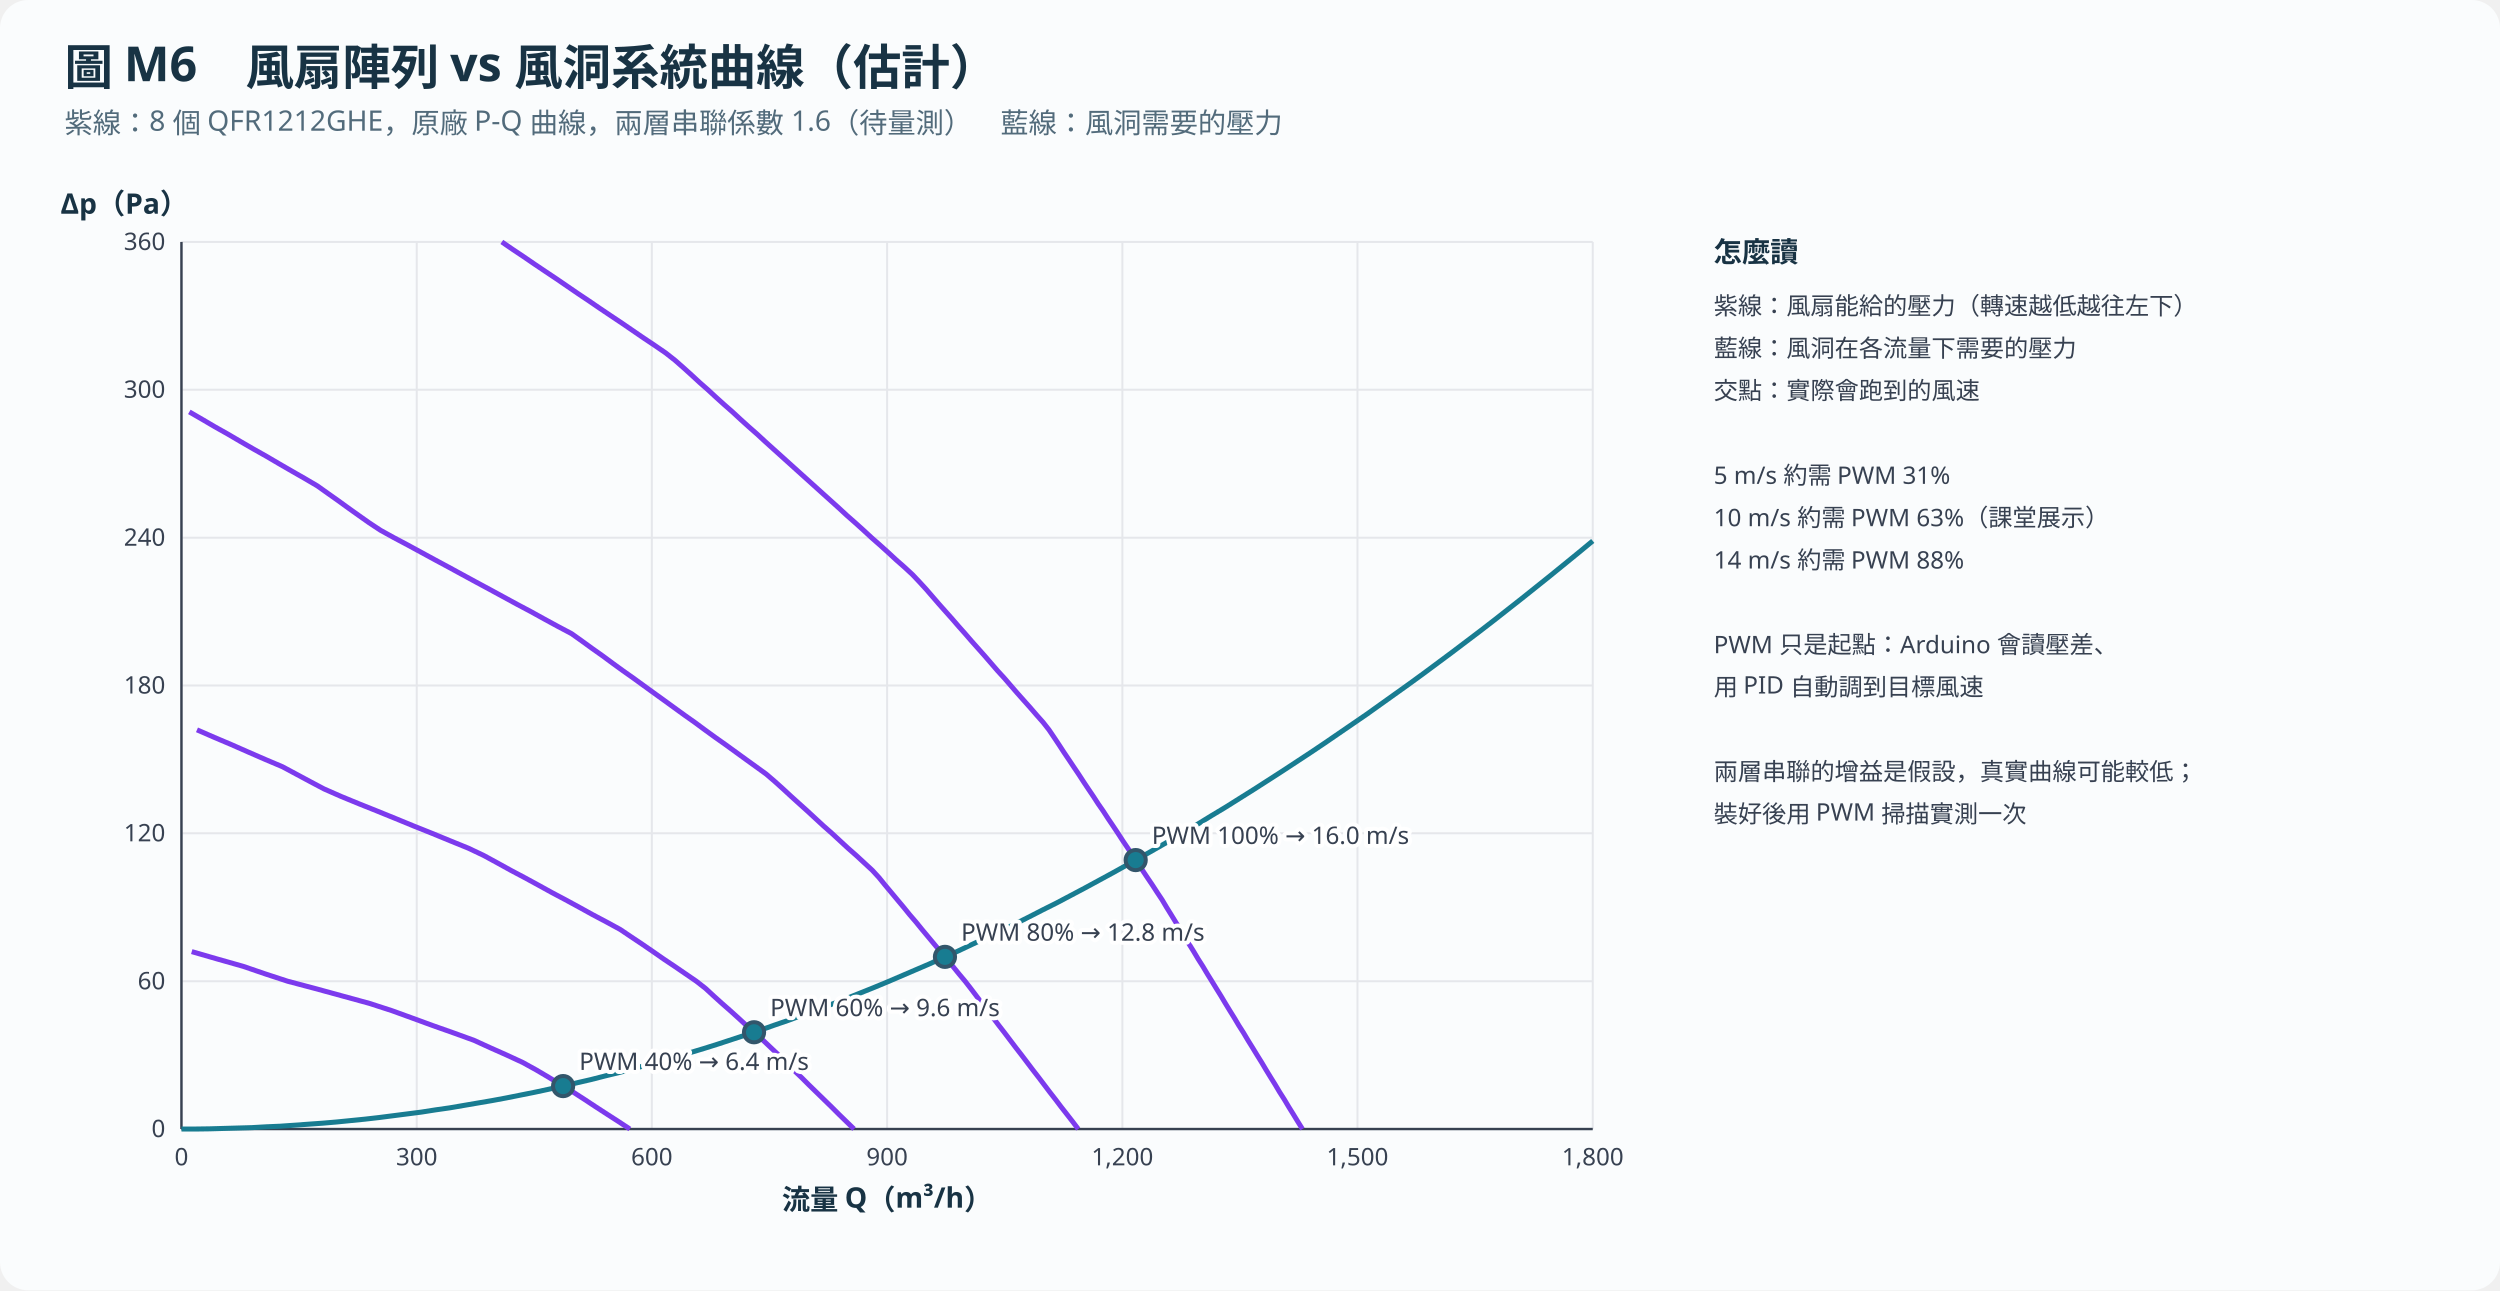
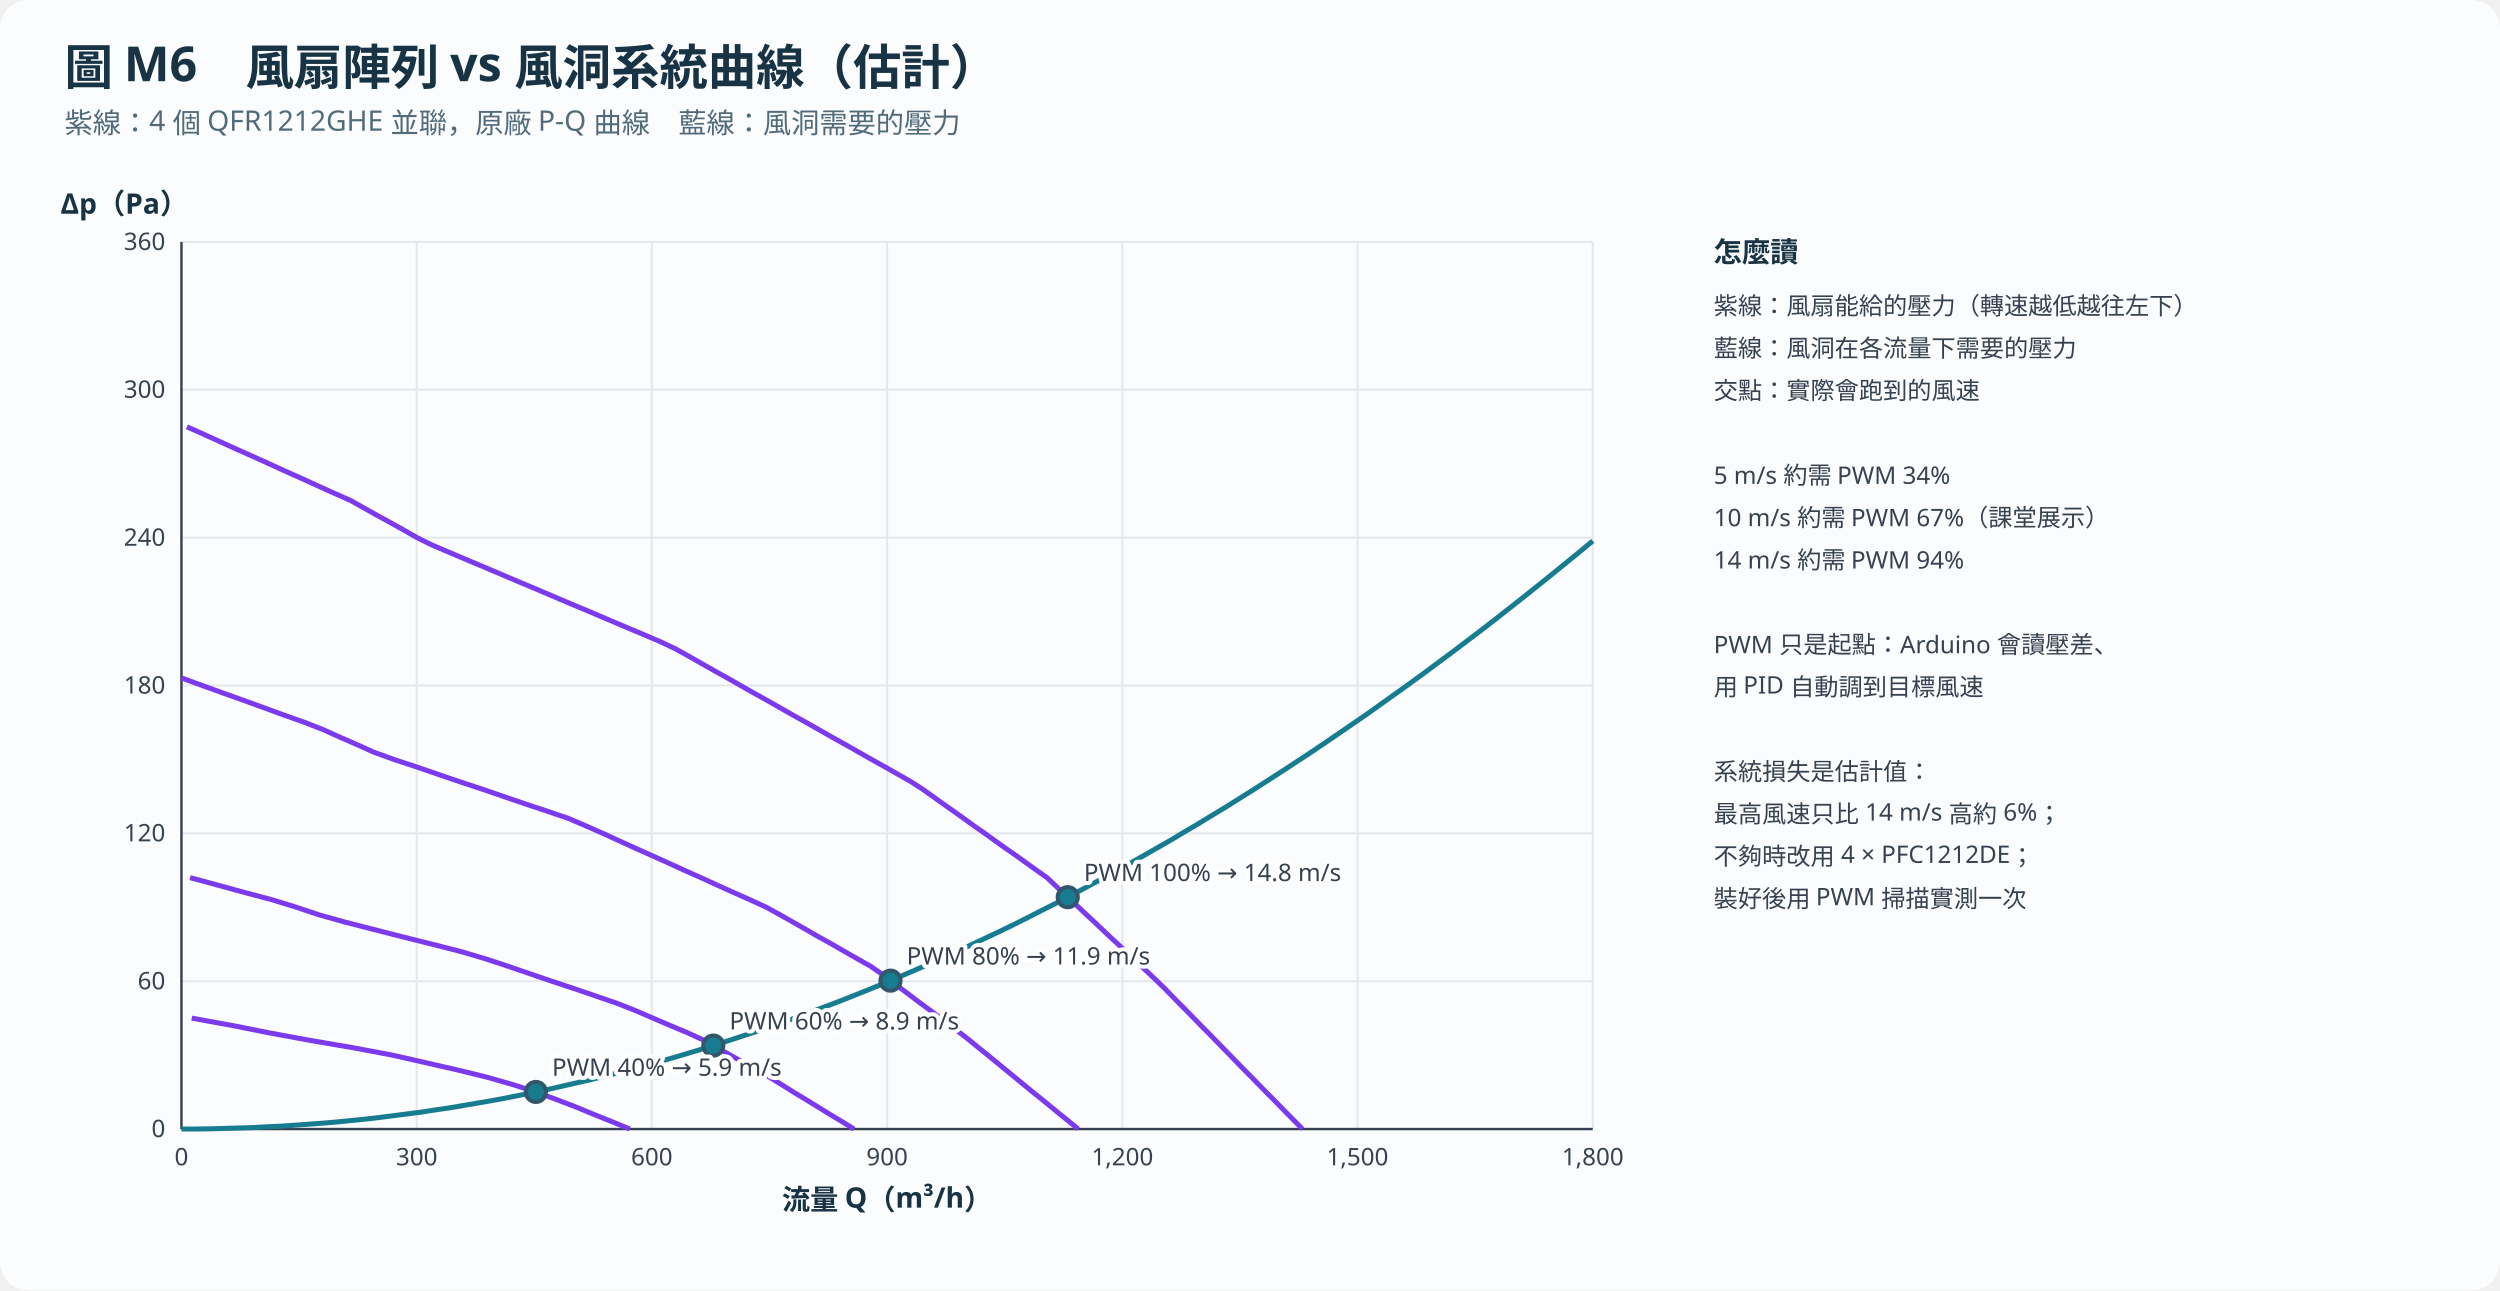
<svg xmlns="http://www.w3.org/2000/svg" width="1240" height="640" viewBox="0 0 1240 640" role="img" aria-labelledby="title desc">
  <defs>
    <marker id="a" viewBox="0 0 10 10" refX="10" refY="5" markerWidth="7" markerHeight="7" orient="auto-start-reverse">
      <path d="M0,1 L10,5 L0,9 z" fill="#6b7280" />
    </marker>
    <marker id="f" viewBox="0 0 10 10" refX="9" refY="5" markerWidth="8" markerHeight="8" orient="auto">
      <path d="M0,0 L10,5 L0,10 z" fill="#187c91" />
    </marker>
    <marker id="o" viewBox="0 0 10 10" refX="9" refY="5" markerWidth="7" markerHeight="7" orient="auto">
      <path d="M0,0 L10,5 L0,10 z" fill="#c2410c" />
    </marker>
    <pattern id="hc" width="5" height="8" patternUnits="userSpaceOnUse">
      <path d="M0 0V8 M0 4H5" stroke="#8aa4b2" stroke-width="0.8" />
    </pattern>
    <pattern id="hatch" width="6" height="6" patternUnits="userSpaceOnUse" patternTransform="rotate(45)">
      <path d="M0 0V6" stroke="#94a3b8" stroke-width="1" />
    </pattern>
    <style>
text{font-family:'PingFang TC','Heiti TC','Noto Sans TC','Microsoft JhengHei',sans-serif;fill:#183344}
.t{font-size:24px;font-weight:700} .st{font-size:14px;fill:#526b7b}
.l{font-size:14px;font-weight:600} .n{font-size:12px;fill:#526b7b} .d{font-size:12px;fill:#374151}
.w{font-size:12px;fill:#c2410c;font-weight:600}
.halo{paint-order:stroke;stroke:#ffffff;stroke-width:4px;stroke-linejoin:round}
.shell{stroke:#32566b;stroke-width:2;fill:#edf3f6}
.shell0{stroke:#32566b;stroke-width:2;fill:none}
.thin{stroke:#32566b;stroke-width:1;fill:none}
.pc{stroke:#32566b;stroke-width:2;fill:#e3f1f7}
.solid{stroke:#32566b;stroke-width:1.2;fill:#cbd5df}
.dark{stroke:#1f2937;stroke-width:1;fill:#4b5563}
.car{stroke:#475569;stroke-width:1.2;fill:#e2e8f0}
.air{stroke:#187c91;stroke-width:2;fill:none}
.airf{fill:#187c91}
.scr{stroke:#187c91;stroke-width:2;stroke-dasharray:6 4;fill:none}
.dim{stroke:#6b7280;stroke-width:1;fill:none}
.ext{stroke:#9ca3af;stroke-width:0.8;fill:none}
.guide{stroke:#cbd5e1;stroke-width:0.8;stroke-dasharray:3 4;fill:none}
.tbd{stroke:#c2410c;stroke-width:1.4;stroke-dasharray:5 3;fill:none}
.tbdf{stroke:#c2410c;stroke-width:1.4;stroke-dasharray:5 3;fill:#fff7ed}
.cl{stroke:#94a3b8;stroke-width:1;stroke-dasharray:14 4 2 4;fill:none}
.grid{stroke:#e5e7eb;stroke-width:1;fill:none}
.axis{stroke:#374151;stroke-width:1.2;fill:none}
.c1{stroke:#187c91;stroke-width:2.5;fill:none} .c2{stroke:#7c3aed;stroke-width:2.5;fill:none}
.c3{stroke:#187c91;stroke-width:2;stroke-dasharray:6 4;fill:none}
.bar{fill:#187c91} .bar2{fill:#94a3b8}
.hc{fill:url(#hc);stroke:#32566b;stroke-width:1}
</style>
  </defs>
  <rect width="1240" height="640" rx="14" fill="#fafcfd" />
  <text x="32.0" y="42.0" class="t" text-anchor="start">圖 M6　風扇陣列 vs 風洞系統曲線（估計）</text>
-   <text x="32.0" y="66.0" class="st" text-anchor="start">紫線：8 個 QFR1212GHE，原廠 P-Q 曲線，兩層串聯係數 1.6（待量測）　藍線：風洞需要的壓力</text>
+   <text x="32.0" y="66.0" class="st" text-anchor="start">紫線：4 個 QFR1212GHE 並聯，原廠 P-Q 曲線　藍線：風洞需要的壓力</text>
  <line x1="90.0" y1="560.0" x2="90.0" y2="120.0" class="grid" />
  <text x="90.0" y="578.0" class="d" text-anchor="middle">0</text>
  <line x1="206.7" y1="560.0" x2="206.7" y2="120.0" class="grid" />
  <text x="206.7" y="578.0" class="d" text-anchor="middle">300</text>
  <line x1="323.3" y1="560.0" x2="323.3" y2="120.0" class="grid" />
  <text x="323.3" y="578.0" class="d" text-anchor="middle">600</text>
  <line x1="440.0" y1="560.0" x2="440.0" y2="120.0" class="grid" />
  <text x="440.0" y="578.0" class="d" text-anchor="middle">900</text>
  <line x1="556.7" y1="560.0" x2="556.7" y2="120.0" class="grid" />
  <text x="556.7" y="578.0" class="d" text-anchor="middle">1,200</text>
  <line x1="673.3" y1="560.0" x2="673.3" y2="120.0" class="grid" />
  <text x="673.3" y="578.0" class="d" text-anchor="middle">1,500</text>
  <line x1="790.0" y1="560.0" x2="790.0" y2="120.0" class="grid" />
  <text x="790.0" y="578.0" class="d" text-anchor="middle">1,800</text>
  <line x1="90.0" y1="560.0" x2="790.0" y2="560.0" class="grid" />
  <text x="82.0" y="564.0" class="d" text-anchor="end">0</text>
  <line x1="90.0" y1="486.7" x2="790.0" y2="486.7" class="grid" />
  <text x="82.0" y="490.7" class="d" text-anchor="end">60</text>
  <line x1="90.0" y1="413.3" x2="790.0" y2="413.3" class="grid" />
  <text x="82.0" y="417.3" class="d" text-anchor="end">120</text>
  <line x1="90.0" y1="340.0" x2="790.0" y2="340.0" class="grid" />
  <text x="82.0" y="344.0" class="d" text-anchor="end">180</text>
  <line x1="90.0" y1="266.7" x2="790.0" y2="266.7" class="grid" />
  <text x="82.0" y="270.7" class="d" text-anchor="end">240</text>
  <line x1="90.0" y1="193.3" x2="790.0" y2="193.3" class="grid" />
  <text x="82.0" y="197.3" class="d" text-anchor="end">300</text>
  <line x1="90.0" y1="120.0" x2="790.0" y2="120.0" class="grid" />
  <text x="82.0" y="124.0" class="d" text-anchor="end">360</text>
  <line x1="90.0" y1="560.0" x2="790.0" y2="560.0" class="axis" />
  <line x1="90.0" y1="560.0" x2="90.0" y2="120.0" class="axis" />
  <text x="440.0" y="600.0" class="l" text-anchor="middle">流量 Q（m³/h）</text>
  <text x="30.0" y="106.0" class="l" text-anchor="start">Δp（Pa）</text>
  <polyline points="90.0,560.0 97.0,560.0 104.0,559.9 111.0,559.7 118.0,559.5 125.0,559.3 132.0,558.9 139.0,558.6 146.0,558.1 153.0,557.6 160.0,557.1 167.0,556.5 174.0,555.8 181.0,555.1 188.0,554.3 195.0,553.4 202.0,552.5 209.0,551.6 216.0,550.5 223.0,549.5 230.0,548.3 237.0,547.1 244.0,545.9 251.0,544.6 258.0,543.2 265.0,541.8 272.0,540.3 279.0,538.7 286.0,537.1 293.0,535.5 300.0,533.7 307.0,532.0 314.0,530.1 321.0,528.2 328.0,526.3 335.0,524.3 342.0,522.2 349.0,520.1 356.0,517.9 363.0,515.6 370.0,513.3 377.0,511.0 384.0,508.5 391.0,506.1 398.0,503.5 405.0,500.9 412.0,498.3 419.0,495.6 426.0,492.8 433.0,490.0 440.0,487.1 447.0,484.1 454.0,481.1 461.0,478.1 468.0,474.9 475.0,471.8 482.0,468.5 489.0,465.2 496.0,461.9 503.0,458.5 510.0,455.0 517.0,451.4 524.0,447.9 531.0,444.2 538.0,440.5 545.0,436.7 552.0,432.9 559.0,429.0 566.0,425.1 573.0,421.1 580.0,417.1 587.0,412.9 594.0,408.8 601.0,404.5 608.0,400.3 615.0,395.9 622.0,391.5 629.0,387.0 636.0,382.5 643.0,377.9 650.0,373.3 657.0,368.6 664.0,363.8 671.0,359.0 678.0,354.2 685.0,349.2 692.0,344.2 699.0,339.2 706.0,334.1 713.0,328.9 720.0,323.7 727.0,318.4 734.0,313.1 741.0,307.7 748.0,302.2 755.0,296.7 762.0,291.1 769.0,285.5 776.0,279.8 783.0,274.1 790.0,268.3" class="c1" />
-   <polyline points="646.0,560.0 643.7,556.3 641.5,552.7 639.2,549.0 637.0,545.3 634.7,541.7 632.5,538.0 630.2,534.3 628.0,530.7 625.8,527.0 623.5,523.3 621.3,519.7 619.0,516.0 616.8,512.3 614.5,508.7 612.3,505.0 610.0,501.3 607.8,497.7 605.6,494.0 603.3,490.3 601.1,486.7 598.8,483.0 596.6,479.3 594.3,475.7 592.1,472.0 589.8,468.3 587.6,464.7 585.4,461.0 583.1,457.3 580.9,453.7 578.6,450.0 576.4,446.3 574.0,442.7 571.6,439.0 569.1,435.3 566.7,431.7 564.3,428.0 561.8,424.3 559.4,420.7 556.9,417.0 554.5,413.3 552.1,409.7 549.6,406.0 547.2,402.3 544.7,398.7 542.3,395.0 539.8,391.3 537.4,387.7 535.0,384.0 532.5,380.3 530.1,376.7 527.6,373.0 525.2,369.3 522.8,365.7 520.3,362.0 517.4,358.3 514.2,354.7 511.0,351.0 507.7,347.3 504.5,343.7 501.3,340.0 498.1,336.3 494.8,332.7 491.6,329.0 488.4,325.3 485.2,321.7 481.9,318.0 478.7,314.3 475.5,310.7 472.3,307.0 469.0,303.3 465.8,299.7 462.6,296.0 459.4,292.3 456.1,288.7 452.6,285.0 448.6,281.3 444.5,277.7 440.5,274.0 436.4,270.3 432.3,266.7 428.3,263.0 424.2,259.3 420.1,255.7 416.1,252.0 412.0,248.3 408.0,244.7 403.9,241.0 399.8,237.3 395.8,233.7 391.7,230.0 387.6,226.3 383.6,222.7 379.5,219.0 375.5,215.3 371.4,211.7 367.3,208.0 363.3,204.3 359.2,200.7 355.1,197.0 351.1,193.3 347.0,189.7 343.0,186.0 338.9,182.3 334.8,178.7 330.1,175.0 324.7,171.3 319.3,167.7 313.9,164.0 308.5,160.3 303.1,156.7 297.6,153.0 292.2,149.3 286.8,145.7 281.4,142.0 276.0,138.3 270.6,134.7 265.1,131.0 259.7,127.3 254.3,123.7 248.9,120.0" class="c2" />
-   <circle cx="563.3" cy="426.6" r="5.0" class="shell" style="fill:#187c91" />
-   <text x="571.3" y="418.6" class="d halo" text-anchor="start">PWM 100% → 16.0 m/s</text>
-   <polyline points="534.8,560.0 532.0,556.3 529.2,552.7 526.3,549.0 523.5,545.3 520.7,541.7 517.9,538.0 515.1,534.3 512.3,530.7 509.5,527.0 506.7,523.3 503.9,519.7 501.1,516.0 498.3,512.3 495.5,508.7 492.7,505.0 489.9,501.3 487.1,497.7 484.3,494.0 481.5,490.3 478.7,486.7 475.6,483.0 472.6,479.3 469.5,475.7 466.5,472.0 463.4,468.3 460.4,464.7 457.3,461.0 454.3,457.3 451.2,453.7 448.2,450.0 445.1,446.3 442.1,442.7 439.0,439.0 436.0,435.3 432.7,431.7 428.7,428.0 424.7,424.3 420.6,420.7 416.6,417.0 412.6,413.3 408.5,409.7 404.5,406.0 400.5,402.3 396.5,398.7 392.4,395.0 388.4,391.3 384.4,387.7 380.1,384.0 375.0,380.3 370.0,376.7 364.9,373.0 359.8,369.3 354.7,365.7 349.6,362.0 344.6,358.3 339.5,354.7 334.4,351.0 329.3,347.3 324.3,343.7 319.2,340.0 314.1,336.3 309.0,332.7 303.9,329.0 298.9,325.3 293.8,321.7 288.7,318.0 283.5,314.3 276.7,310.7 269.9,307.0 263.2,303.3 256.4,299.7 249.6,296.0 242.8,292.3 236.1,288.7 229.3,285.0 222.5,281.3 215.8,277.7 209.0,274.0 202.2,270.3 195.4,266.7 188.7,263.0 183.1,259.3 178.0,255.7 172.8,252.0 167.7,248.3 162.6,244.7 157.4,241.0 151.1,237.3 144.8,233.7 138.4,230.0 132.1,226.3 125.7,222.7 119.3,219.0 113.0,215.3 106.6,211.7 100.3,208.0 93.9,204.3" class="c2" />
-   <circle cx="468.7" cy="474.6" r="5.0" class="shell" style="fill:#187c91" />
-   <text x="476.7" y="466.6" class="d halo" text-anchor="start">PWM 80% → 12.8 m/s</text>
-   <polyline points="423.6,560.0 419.8,556.3 416.1,552.7 412.4,549.0 408.6,545.3 404.9,541.7 401.1,538.0 397.4,534.3 393.6,530.7 389.9,527.0 386.2,523.3 382.4,519.7 378.5,516.0 374.4,512.3 370.3,508.7 366.3,505.0 362.2,501.3 358.1,497.7 354.0,494.0 350.0,490.3 345.4,486.7 340.0,483.0 334.6,479.3 329.2,475.7 323.9,472.0 318.5,468.3 313.1,464.7 307.6,461.0 300.8,457.3 294.0,453.7 287.3,450.0 280.5,446.3 273.7,442.7 267.0,439.0 260.2,435.3 253.4,431.7 246.7,428.0 239.9,424.3 232.3,420.7 223.2,417.0 214.2,413.3 205.2,409.7 196.2,406.0 187.1,402.3 178.1,398.7 169.1,395.0 160.7,391.3 153.9,387.7 147.0,384.0 140.1,380.3 131.6,376.7 123.1,373.0 114.7,369.3 106.2,365.7 97.7,362.0" class="c2" />
-   <circle cx="374.0" cy="512.0" r="5.0" class="shell" style="fill:#187c91" />
-   <text x="382.0" y="504.0" class="d halo" text-anchor="start">PWM 60% → 9.6 m/s</text>
-   <polyline points="312.4,560.0 306.8,556.3 301.2,552.7 295.5,549.0 289.9,545.3 284.3,541.7 278.2,538.0 272.1,534.3 266.0,530.7 259.3,527.0 251.3,523.3 243.2,519.7 235.1,516.0 224.9,512.3 214.7,508.7 204.6,505.0 194.4,501.3 183.3,497.7 169.8,494.0 156.3,490.3 142.7,486.7 131.4,483.0 120.6,479.3 107.9,475.7 95.1,472.0" class="c2" />
-   <circle cx="279.3" cy="538.7" r="5.0" class="shell" style="fill:#187c91" />
-   <text x="287.3" y="530.7" class="d halo" text-anchor="start">PWM 40% → 6.4 m/s</text>
+   <polyline points="646.0,560.0 642.4,556.3 638.8,552.7 635.2,549.0 631.6,545.3 628.0,541.7 624.4,538.0 620.8,534.3 617.2,530.7 613.6,527.0 610.0,523.3 606.5,519.7 602.9,516.0 599.3,512.3 595.7,508.7 592.1,505.0 588.5,501.3 584.9,497.7 581.3,494.0 577.7,490.3 574.0,486.7 570.1,483.0 566.2,479.3 562.3,475.7 558.4,472.0 554.5,468.3 550.6,464.7 546.7,461.0 542.8,457.3 538.9,453.7 535.0,450.0 531.1,446.3 527.1,442.7 523.2,439.0 519.3,435.3 514.2,431.7 509.0,428.0 503.9,424.3 498.7,420.7 493.5,417.0 488.4,413.3 483.2,409.7 478.1,406.0 472.9,402.3 467.8,398.7 462.6,395.0 457.4,391.3 451.8,387.7 445.3,384.0 438.8,380.3 432.3,376.7 425.8,373.0 419.3,369.3 412.8,365.7 406.3,362.0 399.8,358.3 393.3,354.7 386.8,351.0 380.3,347.3 373.8,343.7 367.3,340.0 360.8,336.3 354.3,332.7 347.8,329.0 341.3,325.3 334.8,321.7 326.9,318.0 318.2,314.3 309.6,310.7 300.9,307.0 292.2,303.3 283.6,299.7 274.9,296.0 266.2,292.3 257.6,288.7 248.9,285.0 240.2,281.3 231.6,277.7 222.9,274.0 214.2,270.3 206.9,266.7 200.4,263.0 193.8,259.3 187.2,255.7 180.6,252.0 174.0,248.3 165.9,244.7 157.7,241.0 149.6,237.3 141.5,233.7 133.4,230.0 125.2,226.3 117.1,222.7 109.0,219.0 100.8,215.3 92.7,211.7" class="c2" />
+   <circle cx="529.6" cy="445.0" r="5.0" class="shell" style="fill:#187c91" />
+   <text x="537.6" y="437.0" class="d halo" text-anchor="start">PWM 100% → 14.8 m/s</text>
+   <polyline points="534.8,560.0 530.3,556.3 525.8,552.7 521.3,549.0 516.8,545.3 512.3,541.7 507.8,538.0 503.3,534.3 498.9,530.7 494.4,527.0 489.9,523.3 485.4,519.7 480.9,516.0 476.2,512.3 471.4,508.7 466.5,505.0 461.6,501.3 456.7,497.7 451.8,494.0 446.9,490.3 442.1,486.7 437.2,483.0 431.9,479.3 425.5,475.7 419.0,472.0 412.6,468.3 406.1,464.7 399.7,461.0 393.2,457.3 386.8,453.7 380.1,450.0 372.0,446.3 363.9,442.7 355.7,439.0 347.6,435.3 339.5,431.7 331.4,428.0 323.2,424.3 315.1,420.7 307.0,417.0 298.9,413.3 290.7,409.7 282.1,406.0 271.3,402.3 260.4,398.7 249.6,395.0 238.8,391.3 227.9,387.7 217.1,384.0 206.3,380.3 195.4,376.7 185.2,373.0 177.0,369.3 168.7,365.7 160.5,362.0 151.1,358.3 140.9,354.7 130.8,351.0 120.6,347.3 110.5,343.7 100.3,340.0 90.1,336.3" class="c2" />
+   <circle cx="441.7" cy="486.4" r="5.0" class="shell" style="fill:#187c91" />
+   <text x="449.7" y="478.4" class="d halo" text-anchor="start">PWM 80% → 11.9 m/s</text>
+   <polyline points="423.6,560.0 417.6,556.3 411.6,552.7 405.6,549.0 399.6,545.3 393.6,541.7 387.7,538.0 381.7,534.3 375.2,530.7 368.7,527.0 362.2,523.3 355.7,519.7 349.2,516.0 341.1,512.3 332.5,508.7 323.9,505.0 315.3,501.3 306.2,497.7 295.4,494.0 284.6,490.3 273.7,486.7 262.9,483.0 252.1,479.3 241.2,475.7 228.7,472.0 214.2,468.3 199.8,464.7 185.3,461.0 170.9,457.3 158.0,453.7 147.0,450.0 135.0,446.3 121.4,442.7 107.9,439.0 94.3,435.3" class="c2" />
+   <circle cx="353.8" cy="518.6" r="5.0" class="shell" style="fill:#187c91" />
+   <text x="361.8" y="510.6" class="d halo" text-anchor="start">PWM 60% → 8.9 m/s</text>
+   <polyline points="312.4,560.0 303.4,556.3 294.4,552.7 285.5,549.0 275.8,545.3 266.0,541.7 254.5,538.0 241.6,534.3 226.9,530.7 210.7,527.0 194.4,523.3 175.2,519.7 153.6,516.0 133.5,512.3 115.5,508.7 95.1,505.0" class="c2" />
+   <circle cx="265.8" cy="541.6" r="5.0" class="shell" style="fill:#187c91" />
+   <text x="273.8" y="533.6" class="d halo" text-anchor="start">PWM 40% → 5.9 m/s</text>
  <text x="850.0" y="130.0" class="l" text-anchor="start">怎麼讀</text>
  <text x="850.0" y="156.0" class="d" text-anchor="start">紫線：風扇能給的壓力（轉速越低越往左下）</text>
  <text x="850.0" y="177.0" class="d" text-anchor="start">藍線：風洞在各流量下需要的壓力</text>
  <text x="850.0" y="198.0" class="d" text-anchor="start">交點：實際會跑到的風速</text>
  <text x="850.0" y="219.0" class="d" text-anchor="start" />
-   <text x="850.0" y="240.0" class="d" text-anchor="start">5 m/s 約需 PWM 31%</text>
-   <text x="850.0" y="261.0" class="d" text-anchor="start">10 m/s 約需 PWM 63%（課堂展示）</text>
-   <text x="850.0" y="282.0" class="d" text-anchor="start">14 m/s 約需 PWM 88%</text>
+   <text x="850.0" y="240.0" class="d" text-anchor="start">5 m/s 約需 PWM 34%</text>
+   <text x="850.0" y="261.0" class="d" text-anchor="start">10 m/s 約需 PWM 67%（課堂展示）</text>
+   <text x="850.0" y="282.0" class="d" text-anchor="start">14 m/s 約需 PWM 94%</text>
  <text x="850.0" y="303.0" class="d" text-anchor="start" />
  <text x="850.0" y="324.0" class="d" text-anchor="start">PWM 只是起點：Arduino 會讀壓差、</text>
  <text x="850.0" y="345.0" class="d" text-anchor="start">用 PID 自動調到目標風速</text>
  <text x="850.0" y="366.0" class="d" text-anchor="start" />
-   <text x="850.0" y="387.0" class="d" text-anchor="start">兩層串聯的增益是假設，真實曲線可能較低；</text>
-   <text x="850.0" y="408.0" class="d" text-anchor="start">裝好後用 PWM 掃描實測一次</text>
+   <text x="850.0" y="387.0" class="d" text-anchor="start">系統損失是估計值：</text>
+   <text x="850.0" y="408.0" class="d" text-anchor="start">最高風速只比 14 m/s 高約 6%；</text>
+   <text x="850.0" y="429.0" class="d" text-anchor="start">不夠時改用 4 × PFC1212DE；</text>
+   <text x="850.0" y="450.0" class="d" text-anchor="start">裝好後用 PWM 掃描實測一次</text>
</svg>
